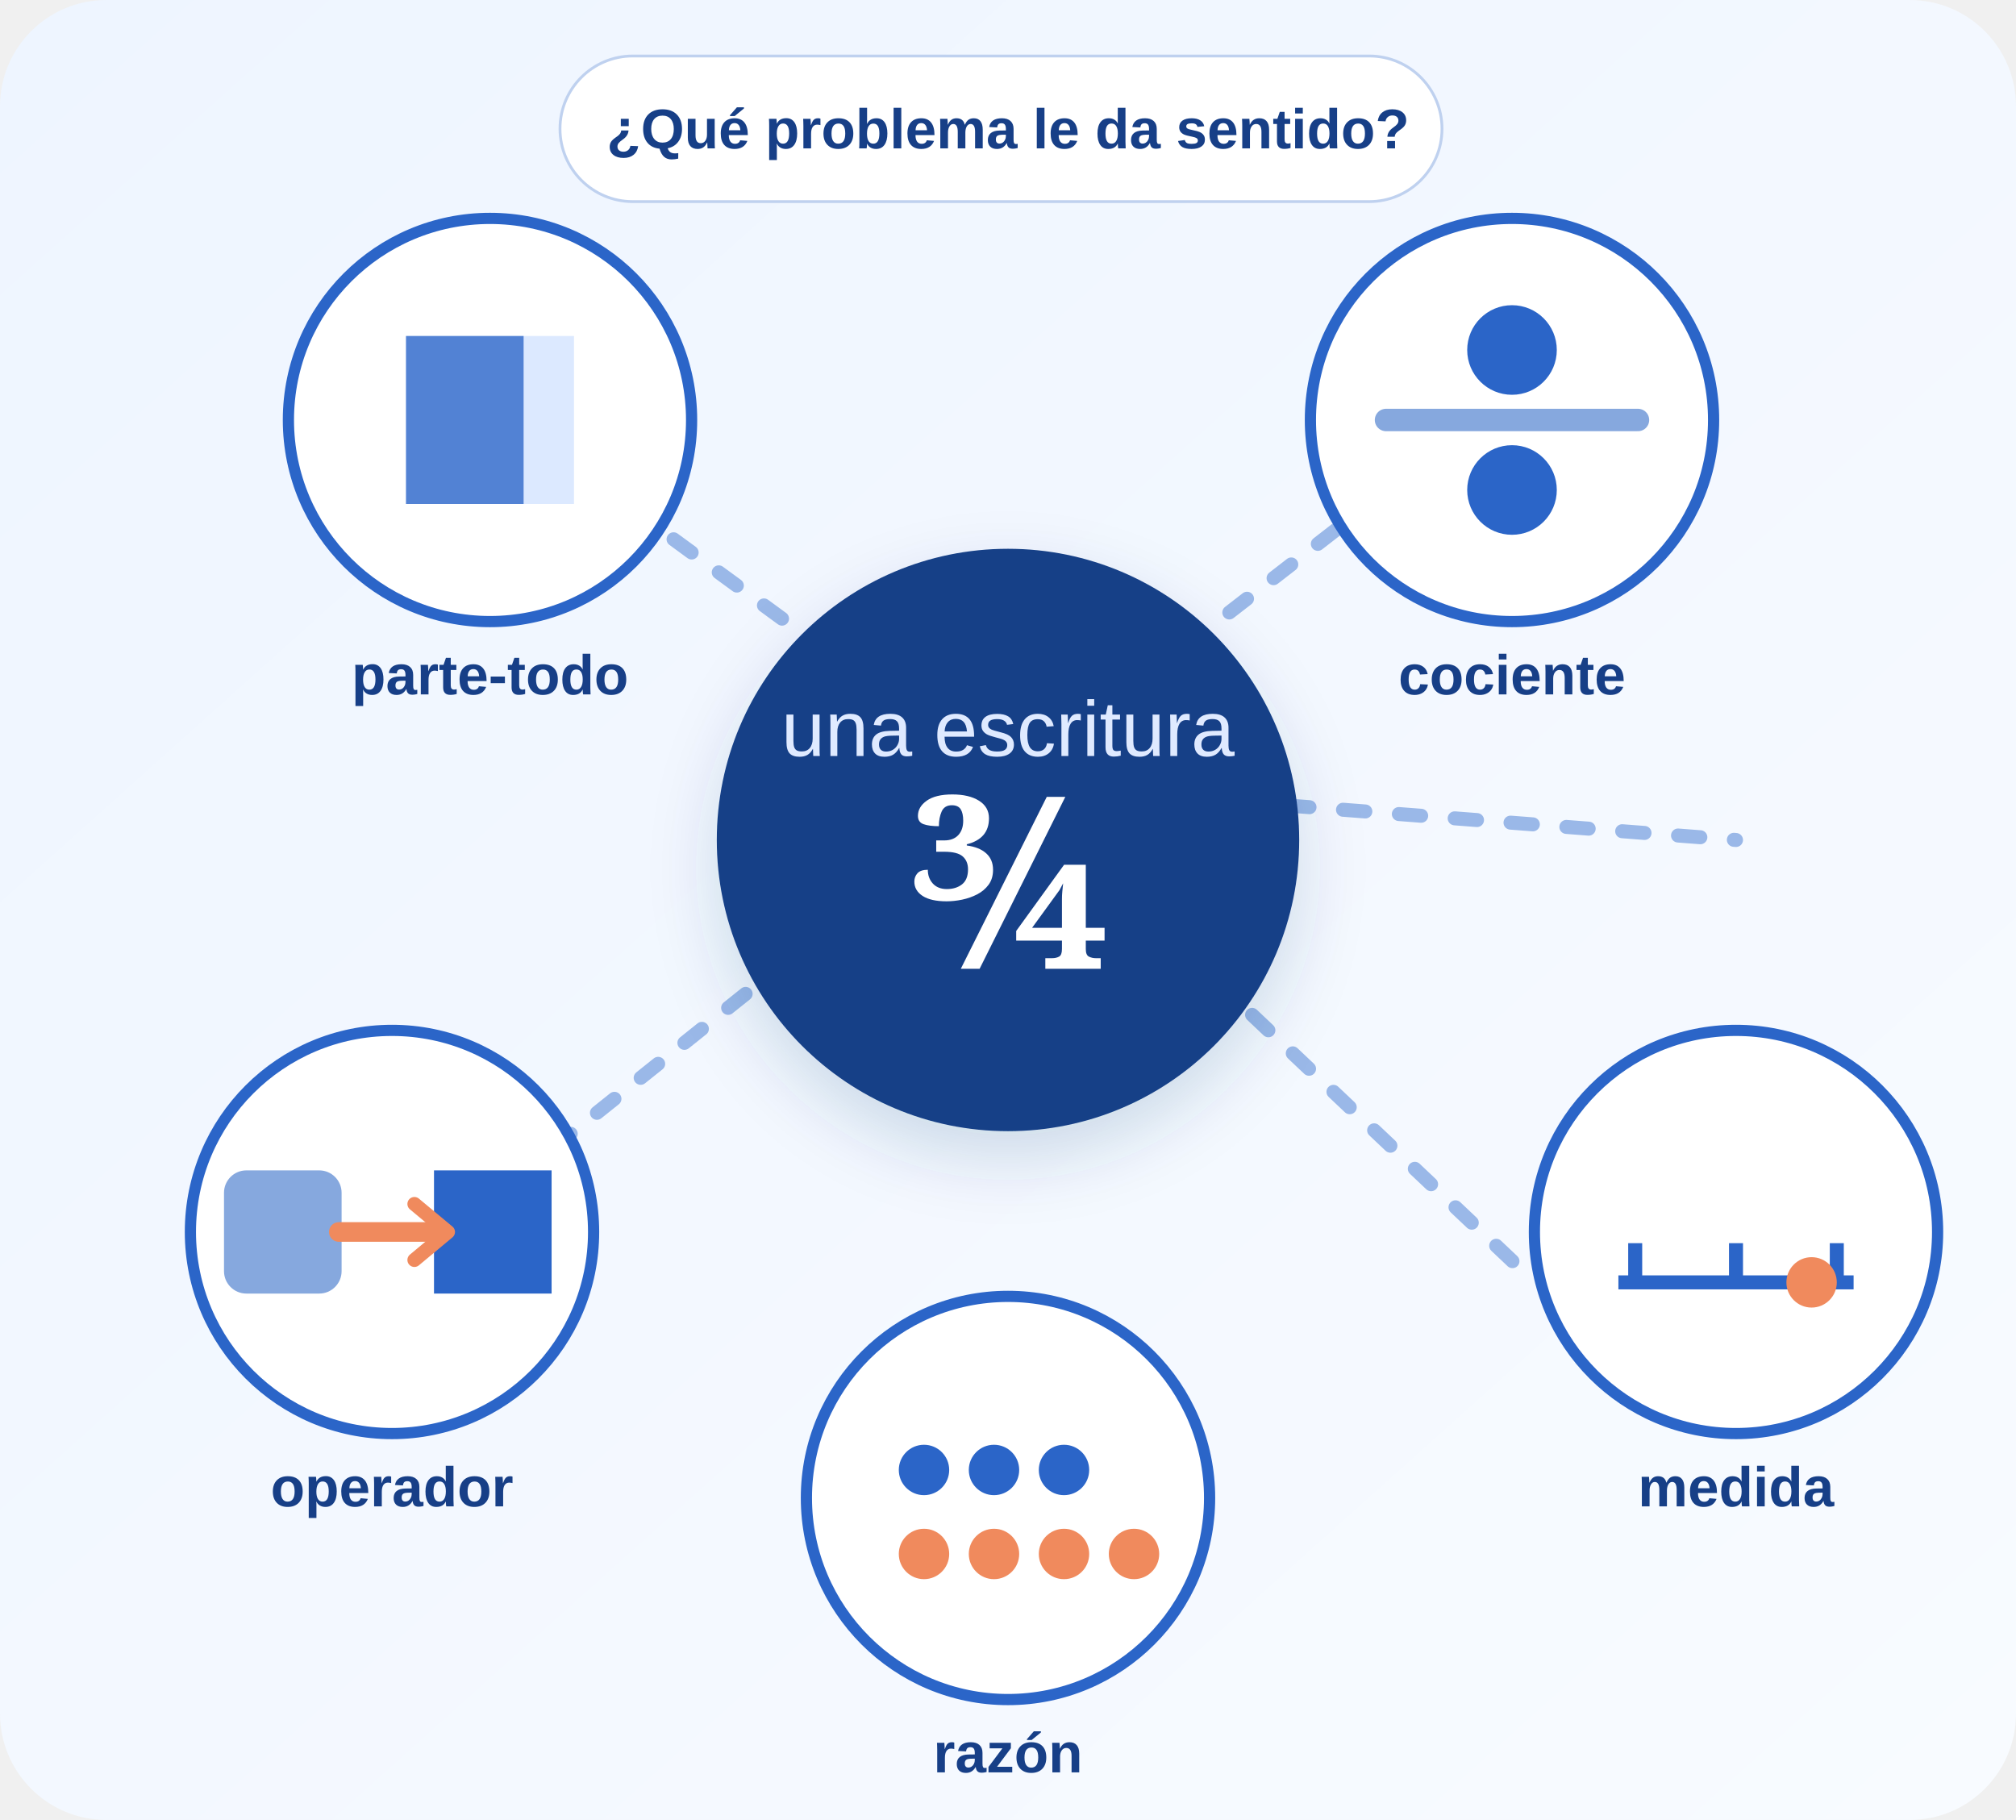
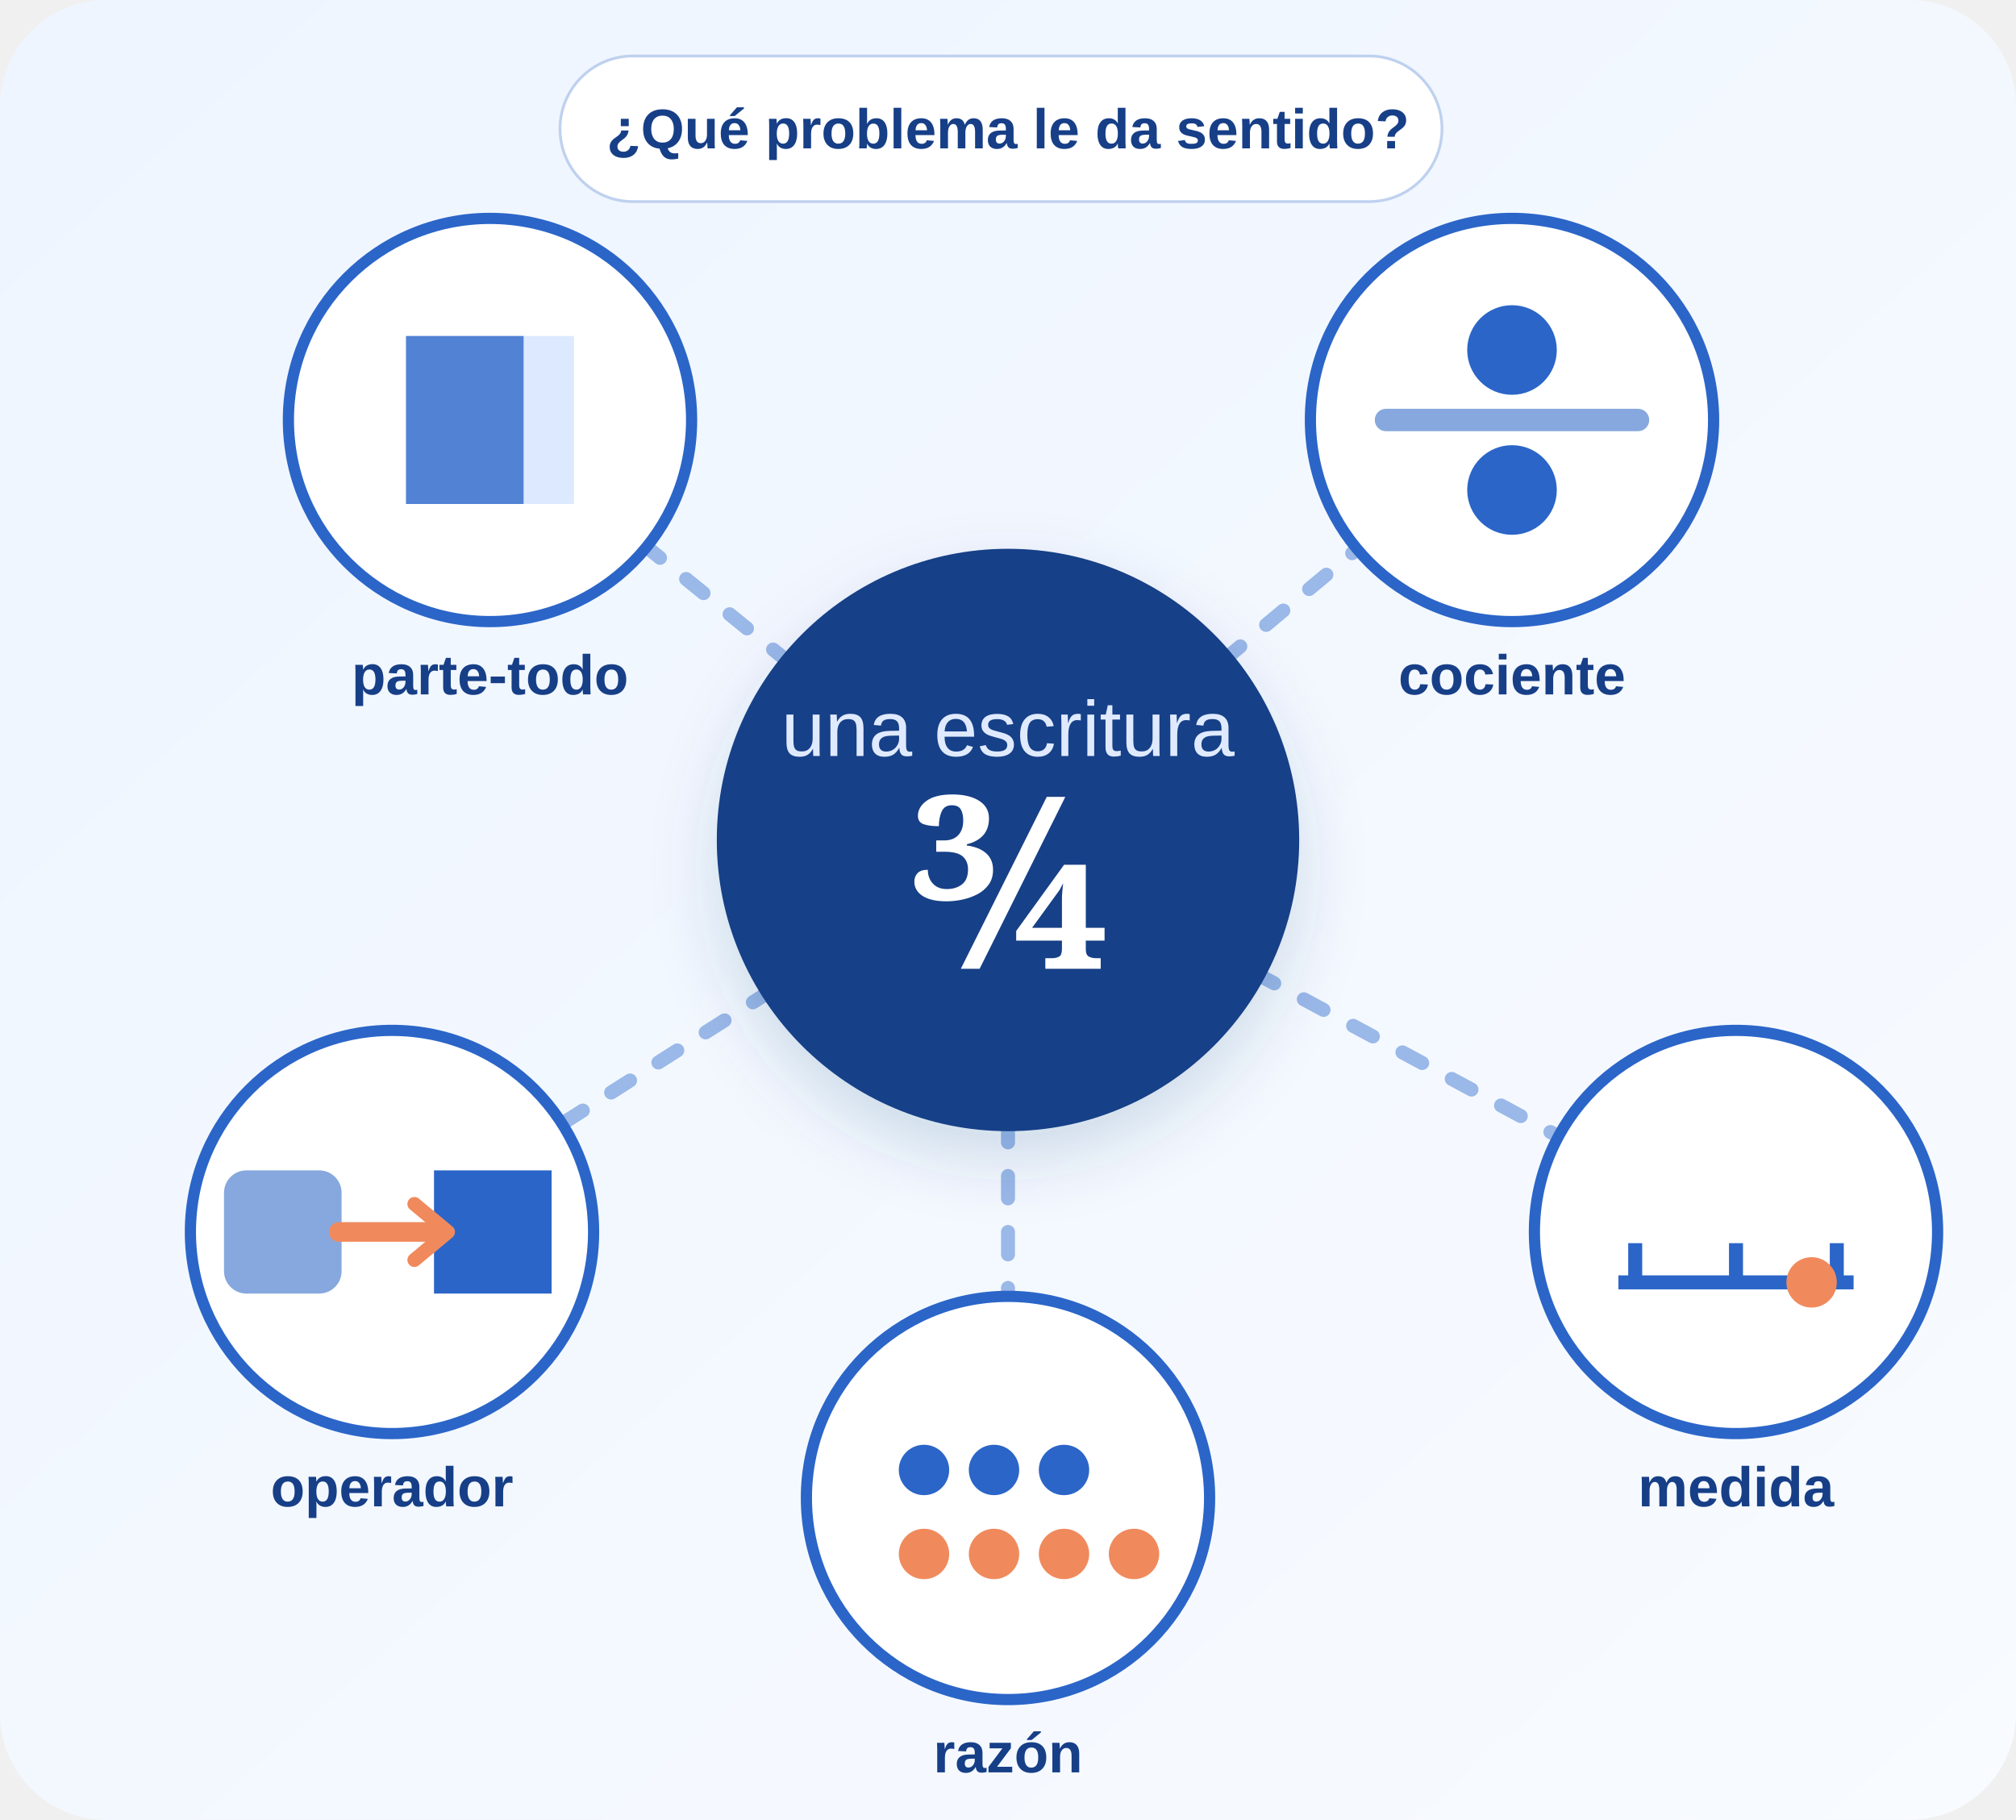
<svg xmlns="http://www.w3.org/2000/svg" viewBox="0 0 720 650" role="img" aria-labelledby="title desc">
  <defs>
    <linearGradient id="bg" x1="0" y1="0" x2="1" y2="1">
      <stop offset="0" stop-color="#eef5ff" />
      <stop offset="1" stop-color="#f8fbff" />
    </linearGradient>
    <filter id="shadow" x="-20%" y="-20%" width="140%" height="140%">
      <feDropShadow dx="0" dy="10" stdDeviation="12" flood-color="#123a72" flood-opacity=".16" />
    </filter>
  </defs>
  <rect width="720" height="650" rx="38" fill="url(#bg)" />
  <rect x="200" y="20" width="315" height="52" rx="26" fill="#ffffff" stroke="#bfd1ef" />
  <text x="360" y="53" text-anchor="middle" font-family="Arial, sans-serif" font-size="20" font-weight="700" fill="#173f87">¿Qué problema le da sentido?</text>
-   <path d="M360 280 L155 130 M360 280 L560 125 M360 280 L620 300 M360 280 L545 455 M360 280 L160 440" stroke="#9ab8e8" stroke-width="5" stroke-linecap="round" stroke-dasharray="8 12" />
+   <path d="M360 300 L175 150 M360 300 L540 150 M360 300 L620 440 M360 300 L140 440 M360 300 L360 535" stroke="#9ab8e8" stroke-width="5" stroke-linecap="round" stroke-dasharray="8 12" />
  <g filter="url(#shadow)">
    <circle cx="360" cy="300" r="104" fill="#173f87" />
    <text x="360" y="270" text-anchor="middle" font-family="Arial, sans-serif" font-size="28" fill="#dfeaff">una escritura</text>
    <text x="360" y="346" text-anchor="middle" font-family="Georgia, serif" font-size="86" font-weight="700" fill="#ffffff">¾</text>
  </g>
  <g font-family="Arial, sans-serif" text-anchor="middle" font-weight="700">
    <g transform="translate(175 150)">
      <circle r="72" fill="#ffffff" stroke="#2b65c8" stroke-width="4" />
      <path d="M-30 -30h60v60h-60z" fill="#dce9ff" />
      <path d="M-30 -30h42v60h-42z" fill="#2b65c8" opacity=".78" />
      <text y="98" font-size="20" fill="#173f87">parte-todo</text>
    </g>
    <g transform="translate(540 150)">
      <circle r="72" fill="#ffffff" stroke="#2b65c8" stroke-width="4" />
      <circle cx="0" cy="-25" r="16" fill="#2b65c8" />
      <circle cx="0" cy="25" r="16" fill="#2b65c8" />
      <path d="M-45 0 h 90" stroke="#86a8de" stroke-width="8" stroke-linecap="round" />
      <text y="98" font-size="20" fill="#173f87">cociente</text>
    </g>
    <g transform="translate(620 440)">
      <circle r="72" fill="#ffffff" stroke="#2b65c8" stroke-width="4" />
      <path d="M-42 18h84M-36 18v-14M0 18v-14M36 18v-14" stroke="#2b65c8" stroke-width="5" />
      <circle cx="27" cy="18" r="9" fill="#f08a5d" />
      <text y="98" font-size="20" fill="#173f87">medida</text>
    </g>
    <g transform="translate(140 440)">
      <circle r="72" fill="#ffffff" stroke="#2b65c8" stroke-width="4" />
      <rect x="-60" y="-22" width="42" height="44" rx="8" fill="#86a8de" />
      <path d="M15 -22 h42 v 44 H15z" fill="#2b65c8" />
      <path d="M-19 0h33" stroke="#f08a5d" stroke-width="7" stroke-linecap="round" />
      <path d="M8 -10l12 10L8 10" fill="none" stroke="#f08a5d" stroke-width="5" stroke-linecap="round" stroke-linejoin="round" />
      <text y="98" font-size="20" fill="#173f87">operador</text>
    </g>
    <g transform="translate(360 535)">
      <circle r="72" fill="#ffffff" stroke="#2b65c8" stroke-width="4" />
      <g fill="#2b65c8">
        <circle cx="-30" cy="-10" r="9" />
        <circle cx="-5" cy="-10" r="9" />
        <circle cx="20" cy="-10" r="9" />
      </g>
      <g fill="#f08a5d">
        <circle cx="-30" cy="20" r="9" />
        <circle cx="-5" cy="20" r="9" />
        <circle cx="20" cy="20" r="9" />
        <circle cx="45" cy="20" r="9" />
      </g>
      <text y="98" font-size="20" fill="#173f87">razón</text>
    </g>
  </g>
</svg>
